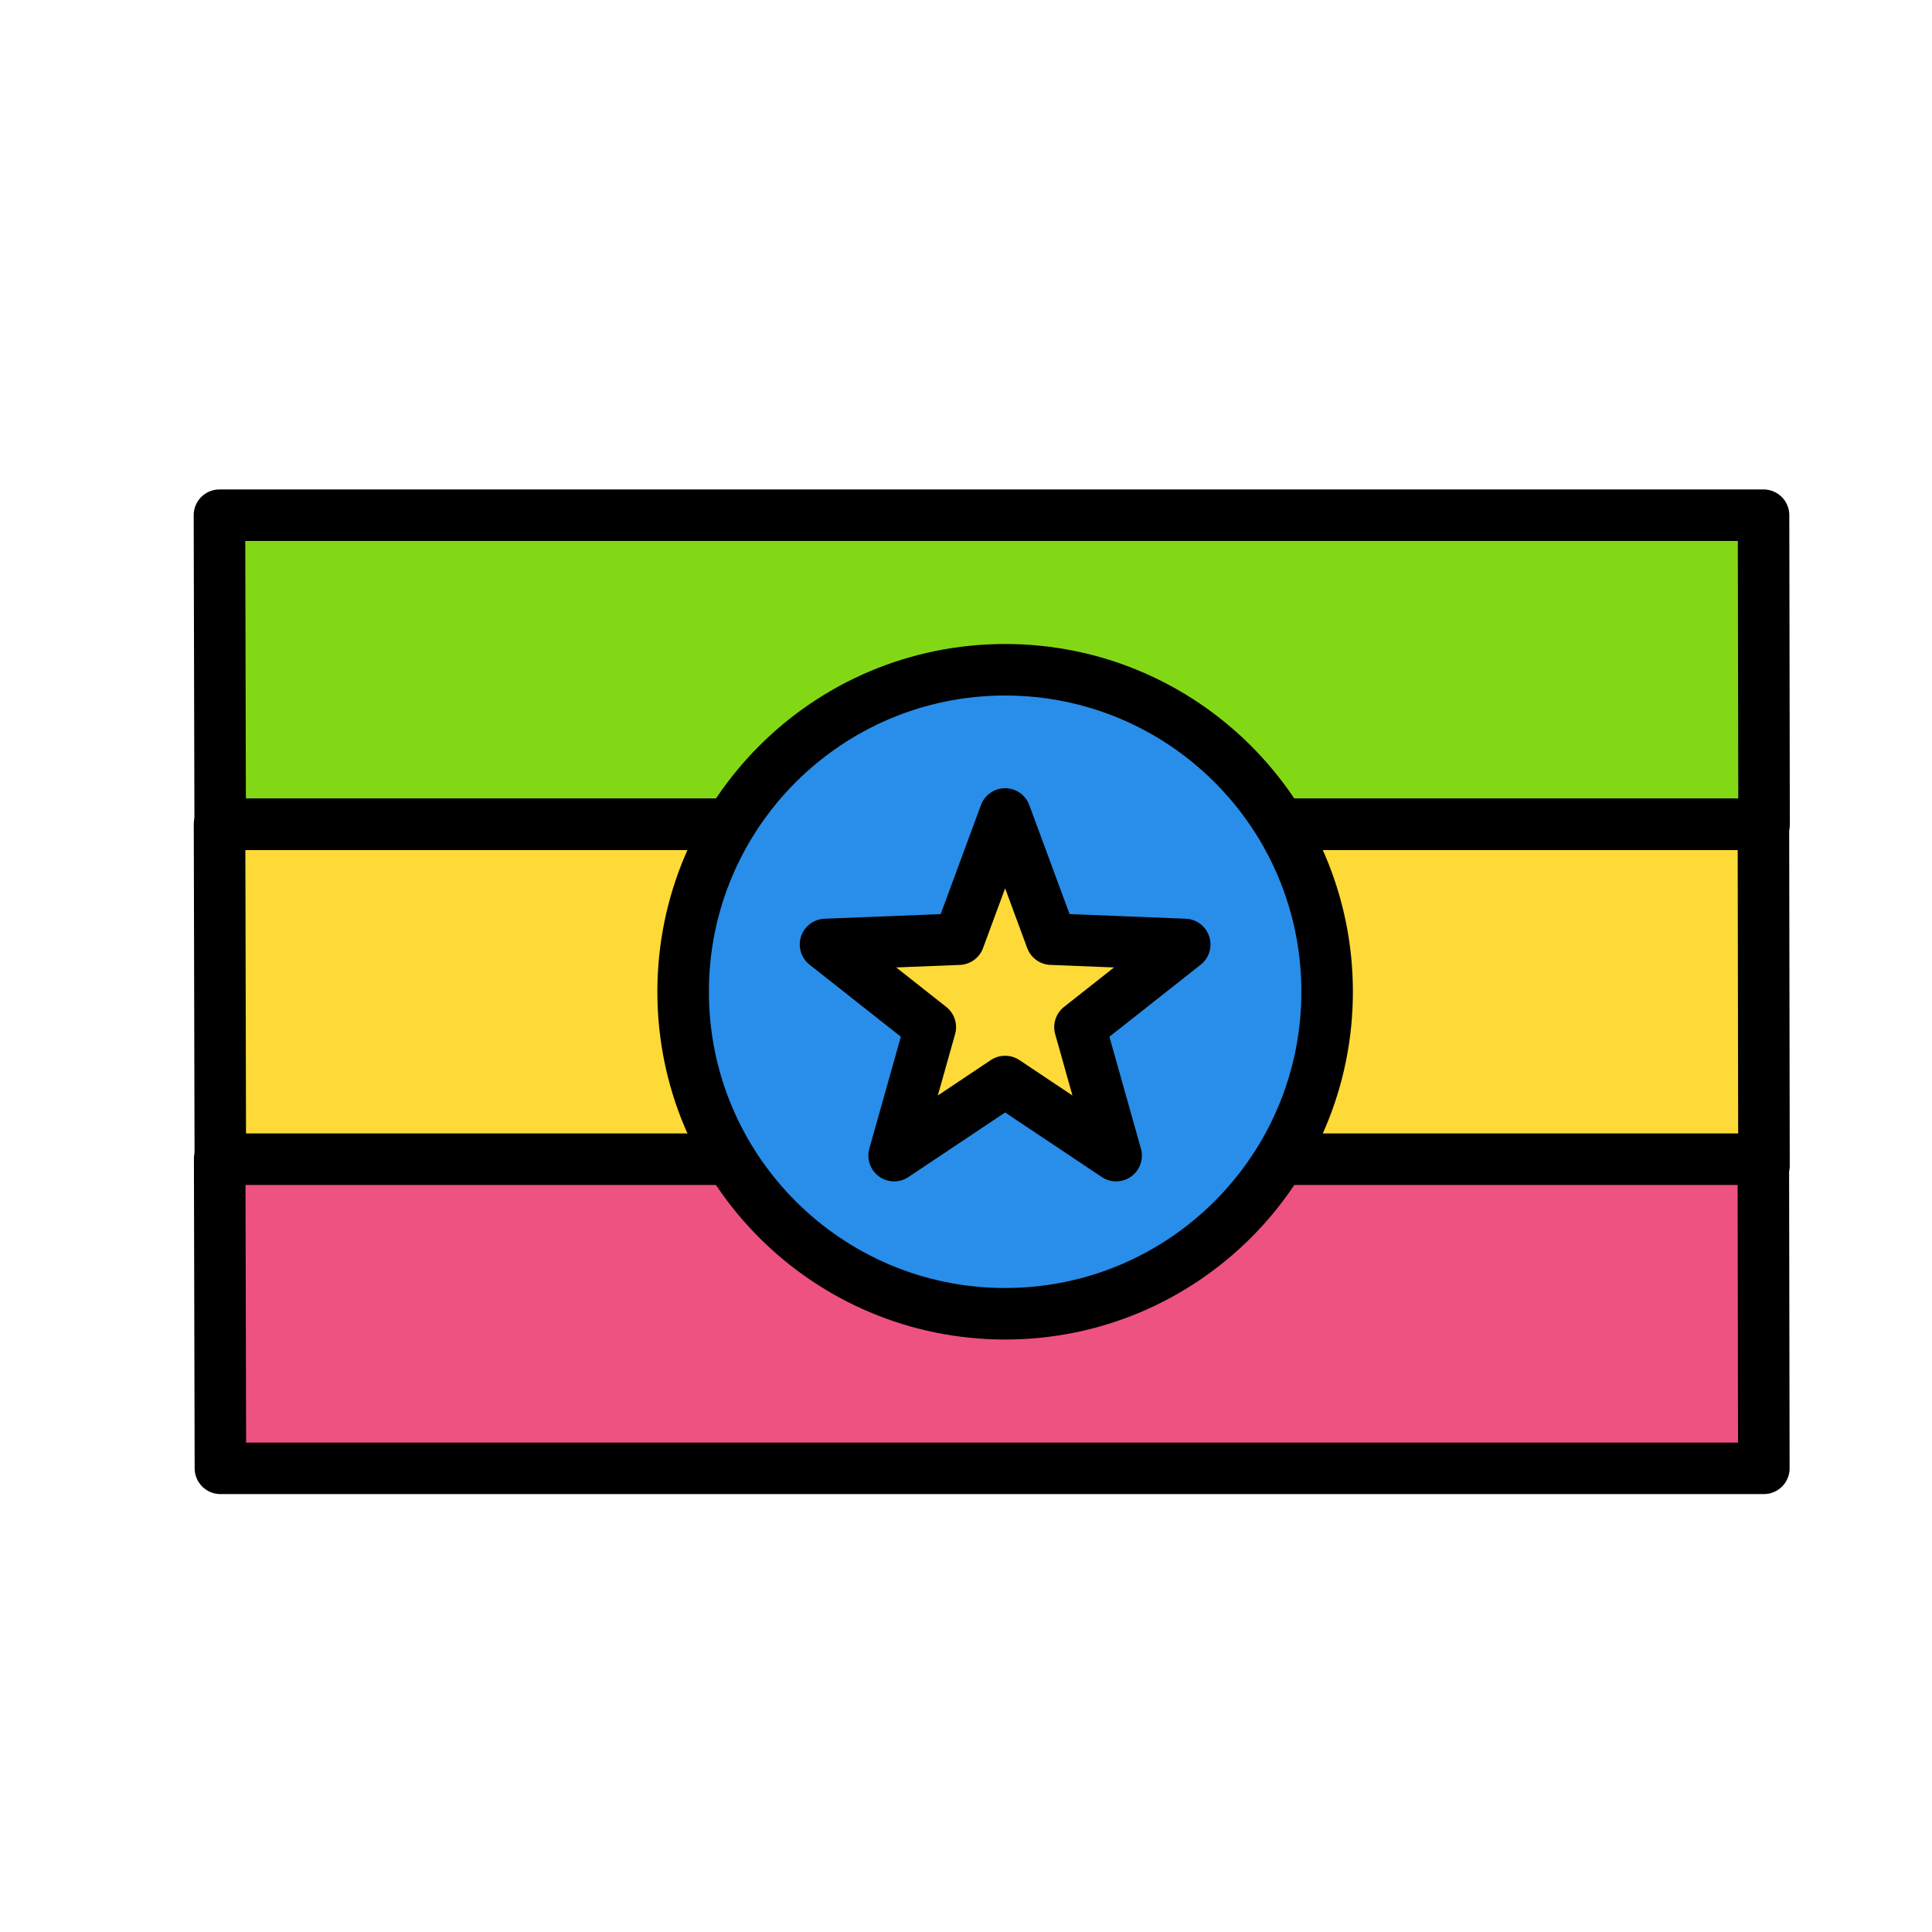
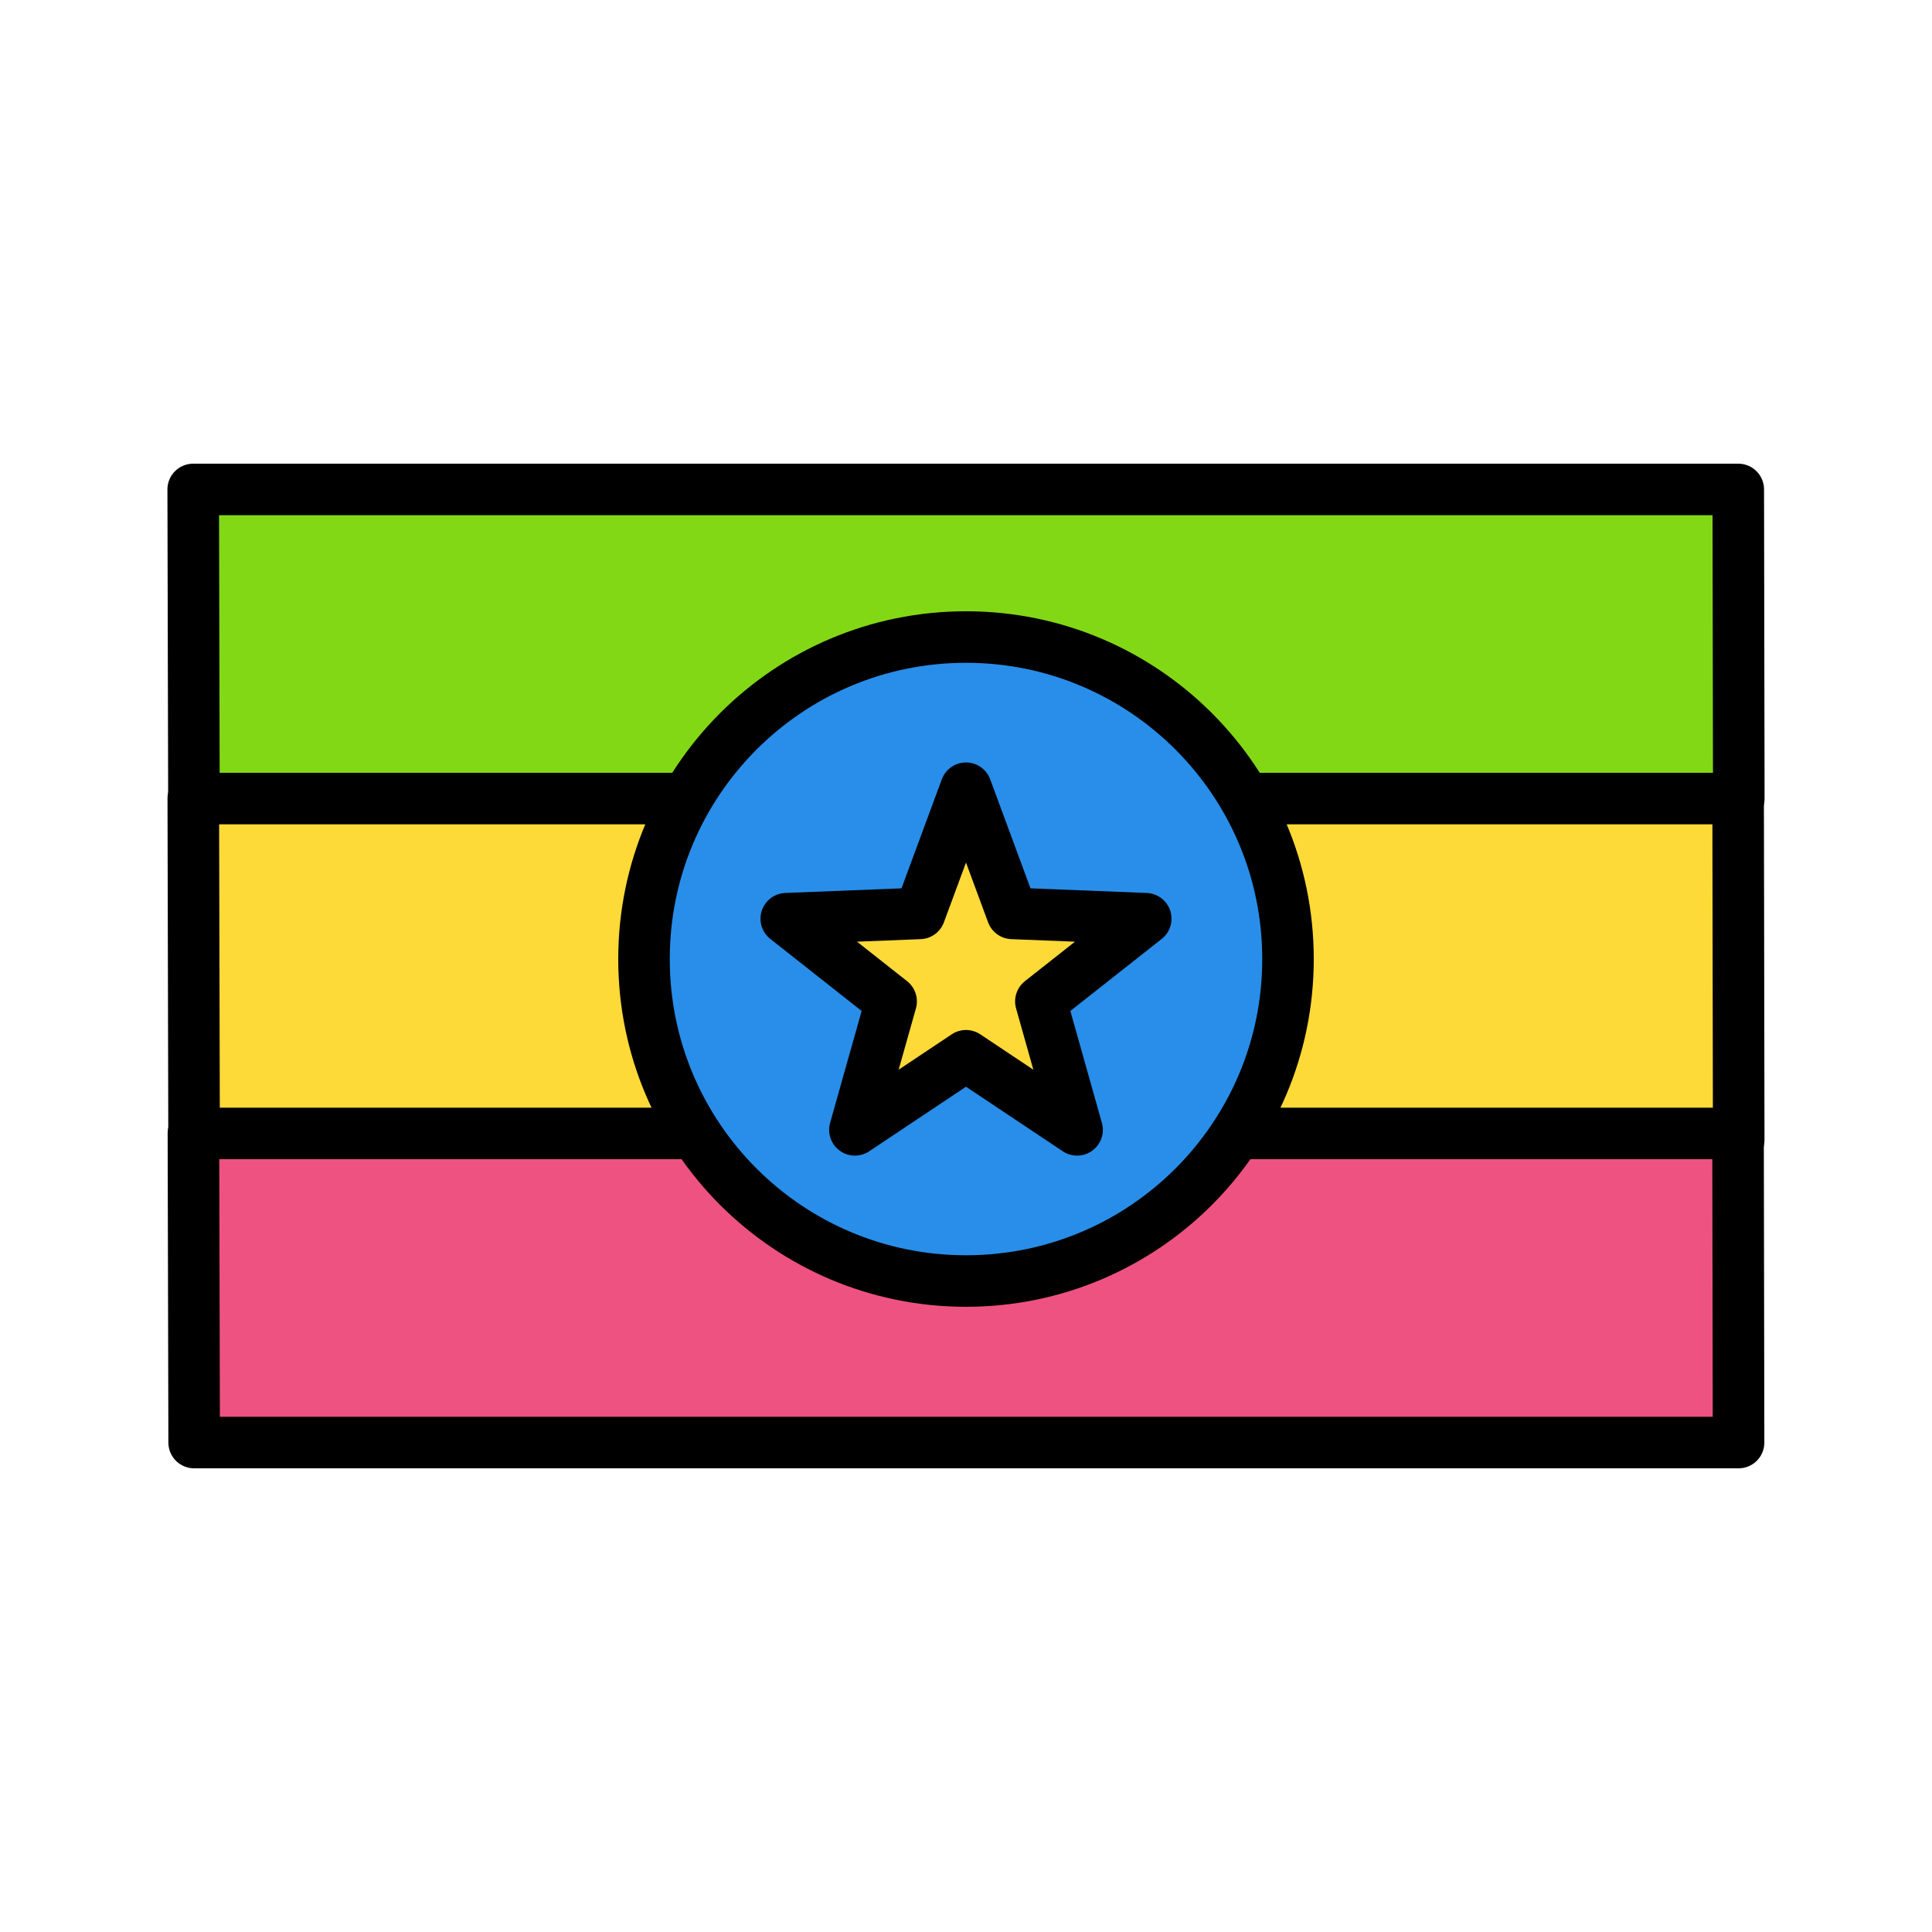
- <svg xmlns="http://www.w3.org/2000/svg" id="Ethiopia" style="enable-background:new 0 0 300 300;" version="1.1" viewBox="0 0 300 300" xml:space="preserve">
+ <svg xmlns="http://www.w3.org/2000/svg" width="100%" height="100%" viewBox="0 0 300 300" version="1.1" xml:space="preserve" style="fill-rule:evenodd;clip-rule:evenodd;stroke-linecap:round;stroke-linejoin:round;stroke-miterlimit:10;">
  <g>
-     <polygon points="   273.842,80 34.076,80 34.19,128 273.924,128  " style="fill:#83D816;stroke:#000000;stroke-width:8;stroke-linecap:round;stroke-linejoin:round;stroke-miterlimit:10;" />
-     <polygon points="   34.089,128 34.213,181 273.911,181 273.822,128  " style="fill:#FEDA38;stroke:#000000;stroke-width:8;stroke-linecap:round;stroke-linejoin:round;stroke-miterlimit:10;" />
-     <polygon points="   34.225,228 273.889,228 273.808,180 34.111,180  " style="fill:#EE5281;stroke:#000000;stroke-width:8;stroke-linecap:round;stroke-linejoin:round;stroke-miterlimit:10;" />
-     <circle cx="156.076" cy="154" r="50" style="fill:#288EEA;stroke:#000000;stroke-width:8;stroke-linecap:round;stroke-linejoin:round;stroke-miterlimit:10;" />
-     <polygon points="   156.076,167.937 173.313,179.443 167.697,159.494 183.966,146.656 163.258,145.833 156.076,126.393 148.894,145.833    128.186,146.656 144.456,159.494 138.839,179.443  " style="fill:#FEDA38;stroke:#000000;stroke-width:8;stroke-linecap:square;stroke-linejoin:round;stroke-miterlimit:10;" />
+     <g transform="matrix(1.00063,0,0,1,-4.0976,-4)">
+       <path d="M273.842,80L34.076,80L34.19,128L273.924,128L273.842,80Z" style="fill:rgb(131,216,22);fill-rule:nonzero;stroke:black;stroke-width:8px;" />
+     </g>
+     <g transform="matrix(1.00063,0,0,1,-4.0976,-4)">
+       <path d="M34.089,128L34.213,181L273.911,181L273.822,128L34.089,128Z" style="fill:rgb(254,218,56);fill-rule:nonzero;stroke:black;stroke-width:8px;" />
+     </g>
+     <g transform="matrix(1.00063,0,0,1,-4.0976,-4)">
+       <path d="M34.225,228L273.889,228L273.808,180L34.111,180L34.225,228Z" style="fill:rgb(238,82,129);fill-rule:nonzero;stroke:black;stroke-width:8px;" />
+     </g>
+     <g transform="matrix(1,0,0,1,-6.076,-5.082)">
+       <circle cx="156.076" cy="154" r="50" style="fill:rgb(40,142,234);stroke:black;stroke-width:8px;" />
+     </g>
+     <g transform="matrix(1.00063,0,0,1,-6.17491,-4)">
+       <path d="M156.076,167.937L173.313,179.443L167.697,159.494L183.966,146.656L163.258,145.833L156.076,126.393L148.894,145.833L128.186,146.656L144.456,159.494L138.839,179.443L156.076,167.937Z" style="fill:rgb(254,218,56);fill-rule:nonzero;stroke:black;stroke-width:8px;stroke-linecap:square;" />
+     </g>
  </g>
-   <g />
-   <g />
-   <g />
-   <g />
-   <g />
-   <g />
-   <g />
-   <g />
-   <g />
-   <g />
-   <g />
-   <g />
-   <g />
-   <g />
-   <g />
</svg>
